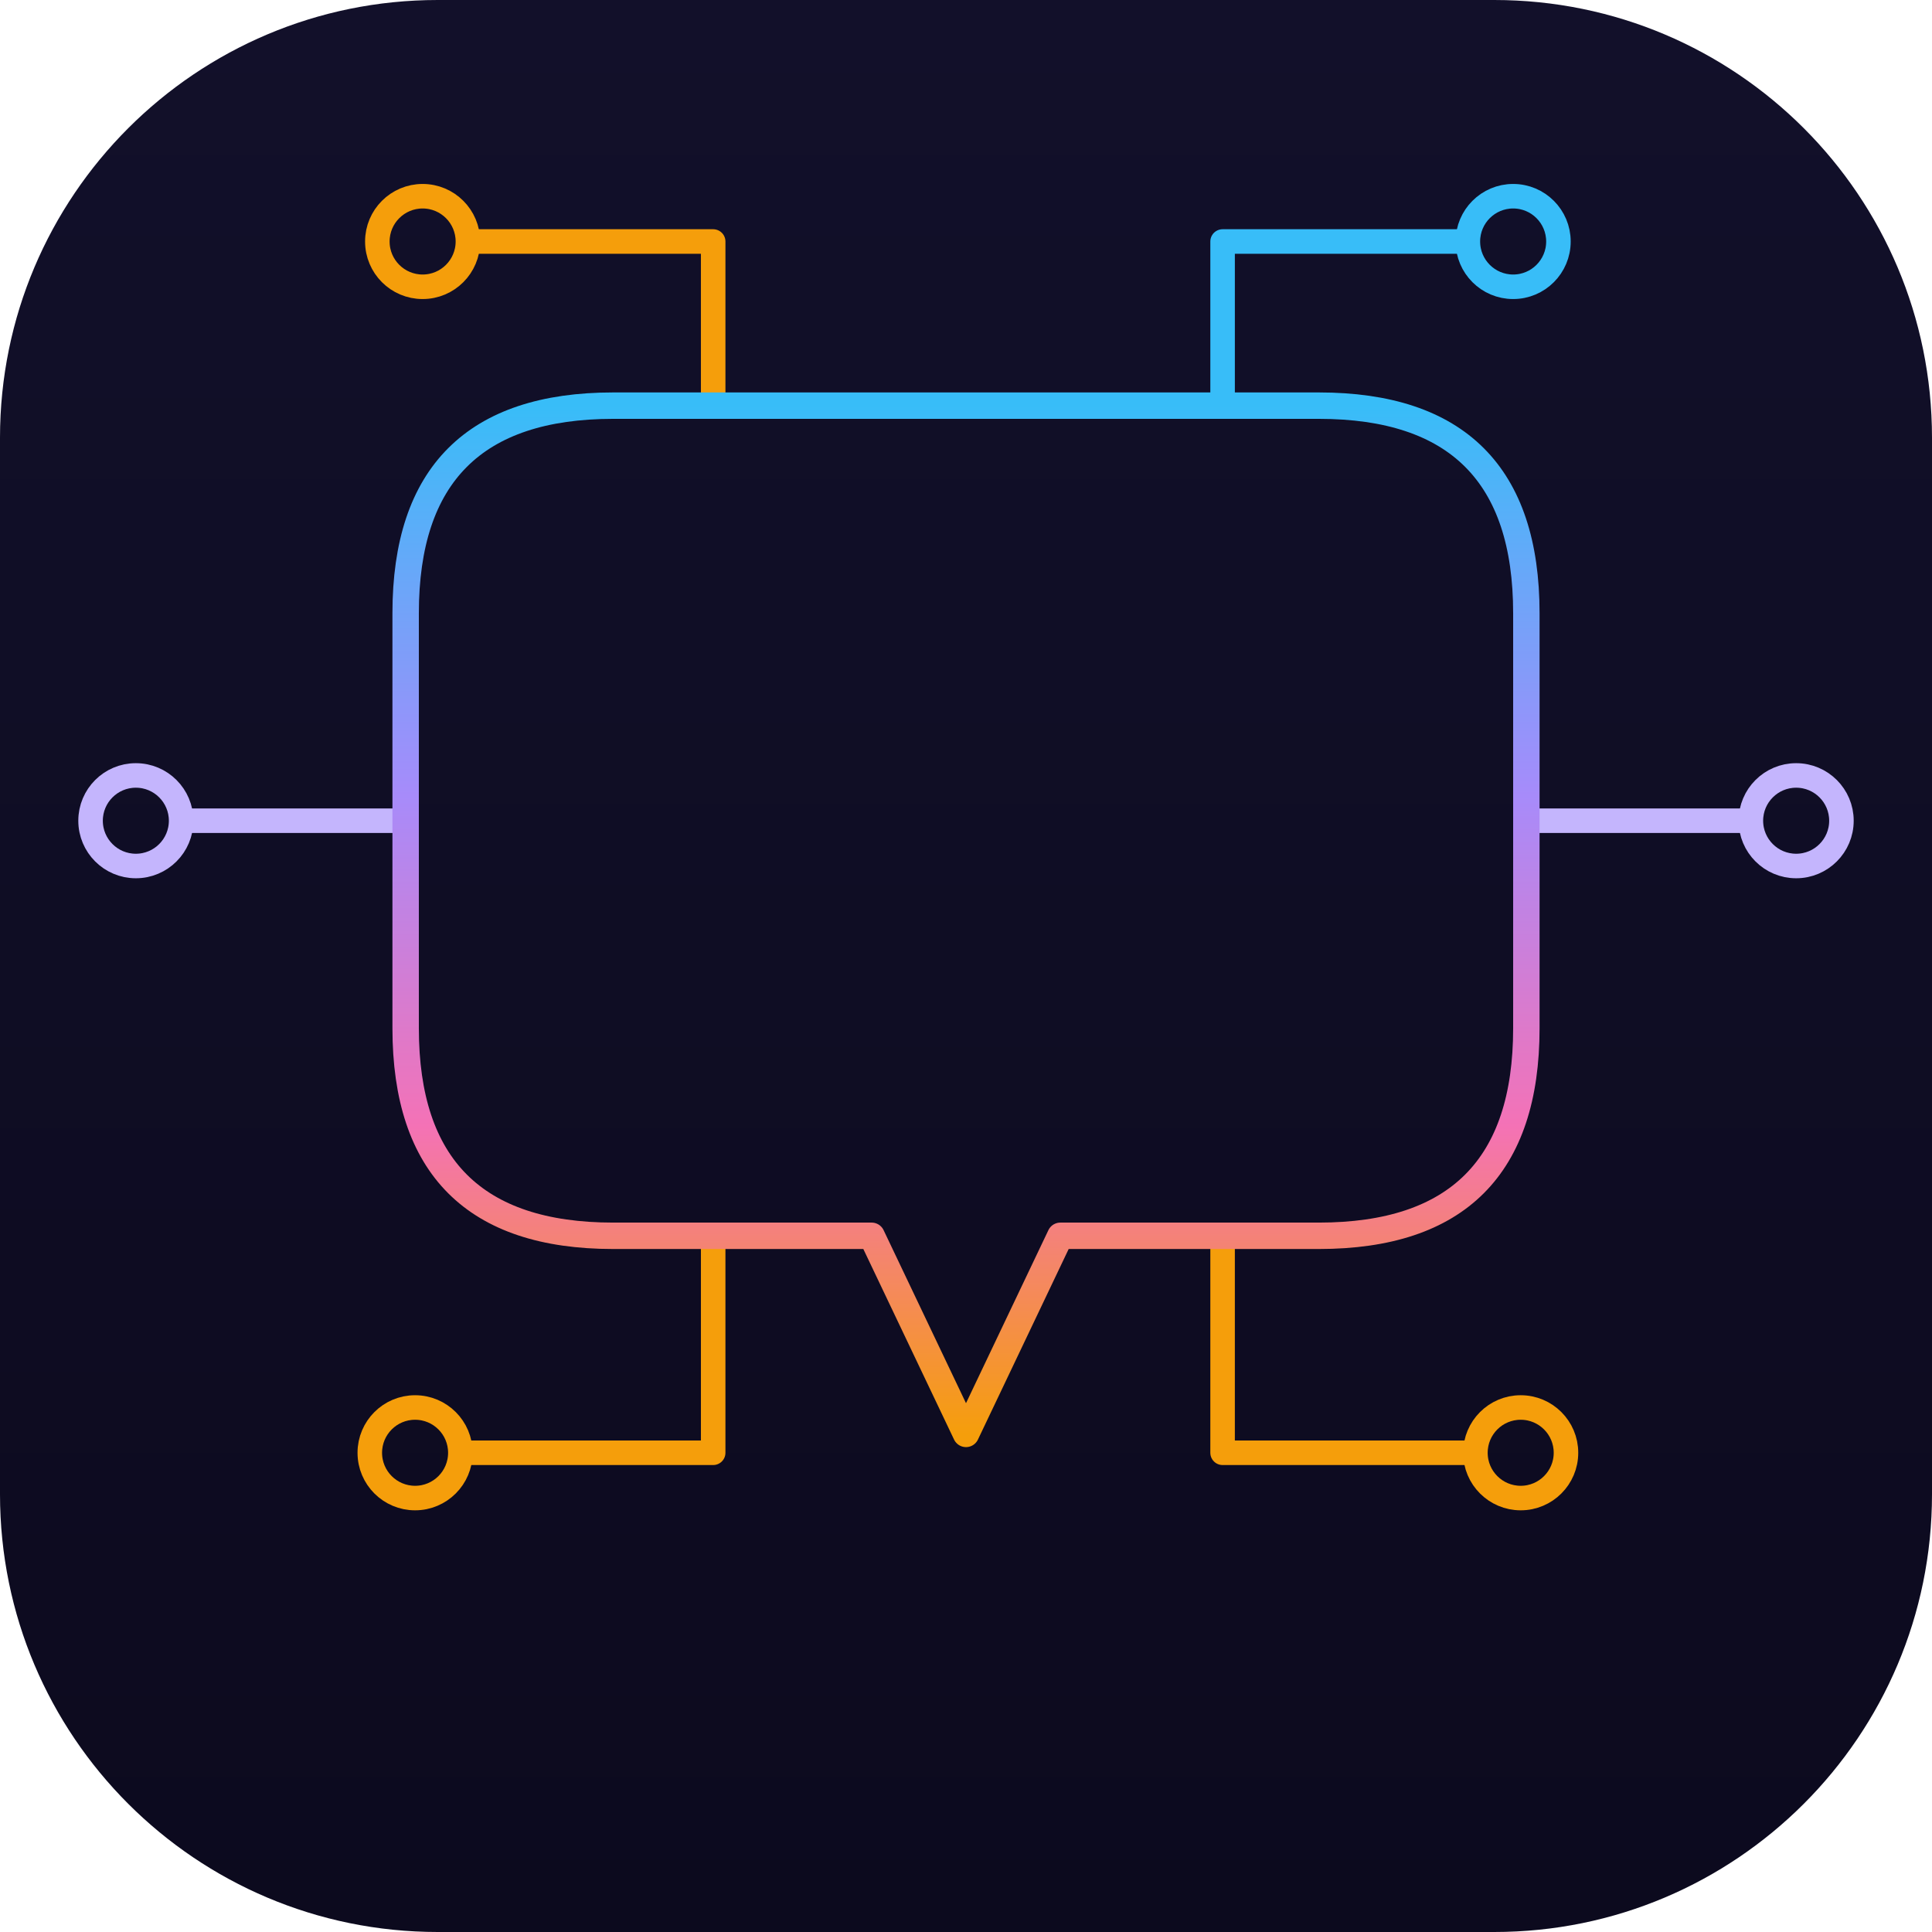
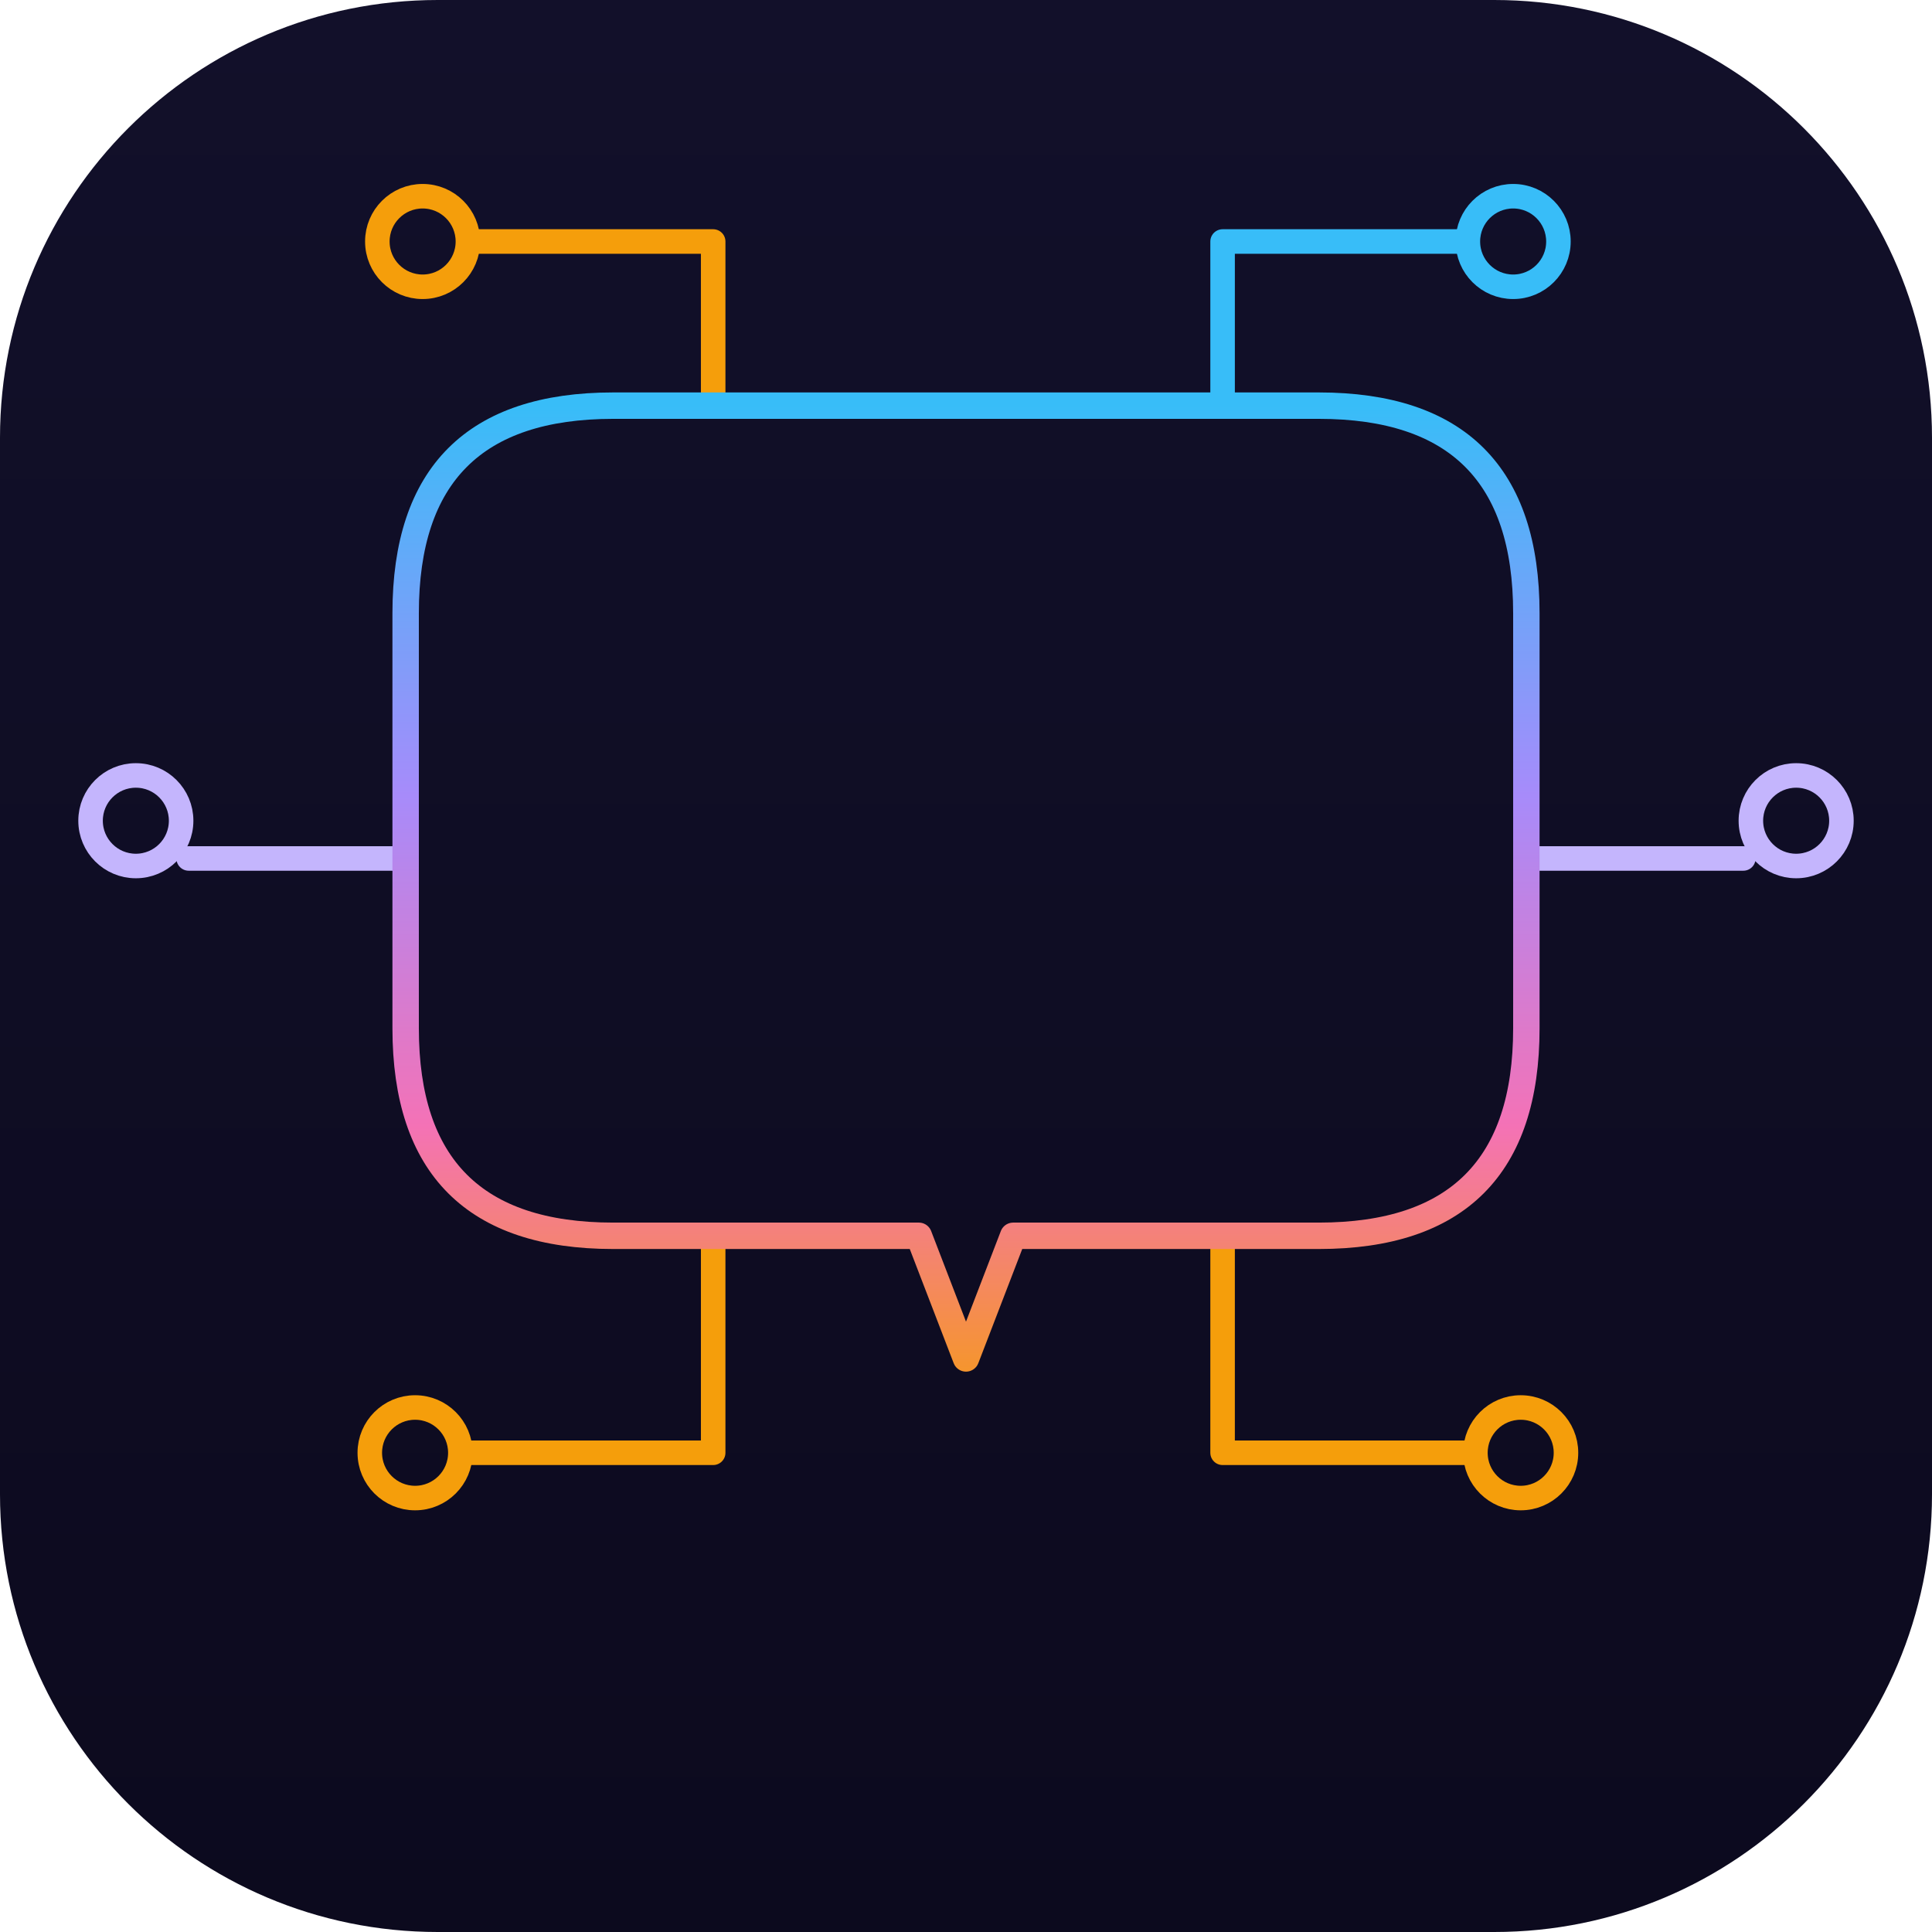
<svg xmlns="http://www.w3.org/2000/svg" width="1024" height="1024" viewBox="0 0 1024 1024">
  <defs>
    <linearGradient id="bg" x1="0" y1="0" x2="0" y2="1">
      <stop offset="0%" stop-color="#12102a" />
      <stop offset="100%" stop-color="#0c0a1e" />
    </linearGradient>
    <clipPath id="iconClip">
      <rect width="1024" height="1024" rx="232" />
    </clipPath>
    <linearGradient id="bubbleGrad" x1="512" y1="760" x2="512" y2="215" gradientUnits="userSpaceOnUse">
      <stop offset="0%" stop-color="#f59e0b" />
      <stop offset="30%" stop-color="#f472b6" />
      <stop offset="62%" stop-color="#a78bfa" />
      <stop offset="100%" stop-color="#38bdf8" />
    </linearGradient>
  </defs>
  <rect width="1024" height="1024" rx="232" fill="url(#bg)" />
  <g clip-path="url(#iconClip)">
    <path d="M 378 215 L 378 128 L 252 128" fill="none" stroke="#f59e0b" stroke-width="13" stroke-linecap="round" stroke-linejoin="round" />
    <path d="M 648 215 L 648 128 L 774 128" fill="none" stroke="#38bdf8" stroke-width="13" stroke-linecap="round" stroke-linejoin="round" />
-     <path d="M 215 435 L 100 435" fill="none" stroke="#c4b5fd" stroke-width="13" stroke-linecap="round" />
-     <path d="M 809 435 L 924 435" fill="none" stroke="#c4b5fd" stroke-width="13" stroke-linecap="round" />
+     <path d="M 215 455 L 100 455" fill="none" stroke="#c4b5fd" stroke-width="13" stroke-linecap="round" />
+     <path d="M 809 455 L 924 455" fill="none" stroke="#c4b5fd" stroke-width="13" stroke-linecap="round" />
    <path d="M 378 655 L 378 770 L 248 770" fill="none" stroke="#f59e0b" stroke-width="13" stroke-linecap="round" stroke-linejoin="round" />
    <path d="M 648 655 L 648 770 L 778 770" fill="none" stroke="#f59e0b" stroke-width="13" stroke-linecap="round" stroke-linejoin="round" />
-     <path d="M 215 325 Q 215 215 325 215 L 699 215 Q 809 215 809 325              L 809 545 Q 809 655 699 655 L 562 655 L 512 760 L 462 655              L 325 655 Q 215 655 215 545 Z" fill="none" stroke="url(#bubbleGrad)" stroke-width="14" stroke-linejoin="round" />
+     <path d="M 215 325 Q 215 215 325 215 L 699 215 Q 809 215 809 325              L 809 545 Q 809 655 699 655 L 537 655 L 512 720 L 487 655              L 325 655 Q 215 655 215 545 Z" fill="none" stroke="url(#bubbleGrad)" stroke-width="14" stroke-linejoin="round" />
    <circle cx="224" cy="128" r="24" fill="none" stroke="#f59e0b" stroke-width="13" />
    <circle cx="802" cy="128" r="24" fill="none" stroke="#38bdf8" stroke-width="13" />
    <circle cx="72" cy="435" r="24" fill="none" stroke="#c4b5fd" stroke-width="13" />
    <circle cx="952" cy="435" r="24" fill="none" stroke="#c4b5fd" stroke-width="13" />
    <circle cx="220" cy="770" r="24" fill="none" stroke="#f59e0b" stroke-width="13" />
    <circle cx="806" cy="770" r="24" fill="none" stroke="#f59e0b" stroke-width="13" />
  </g>
</svg>
